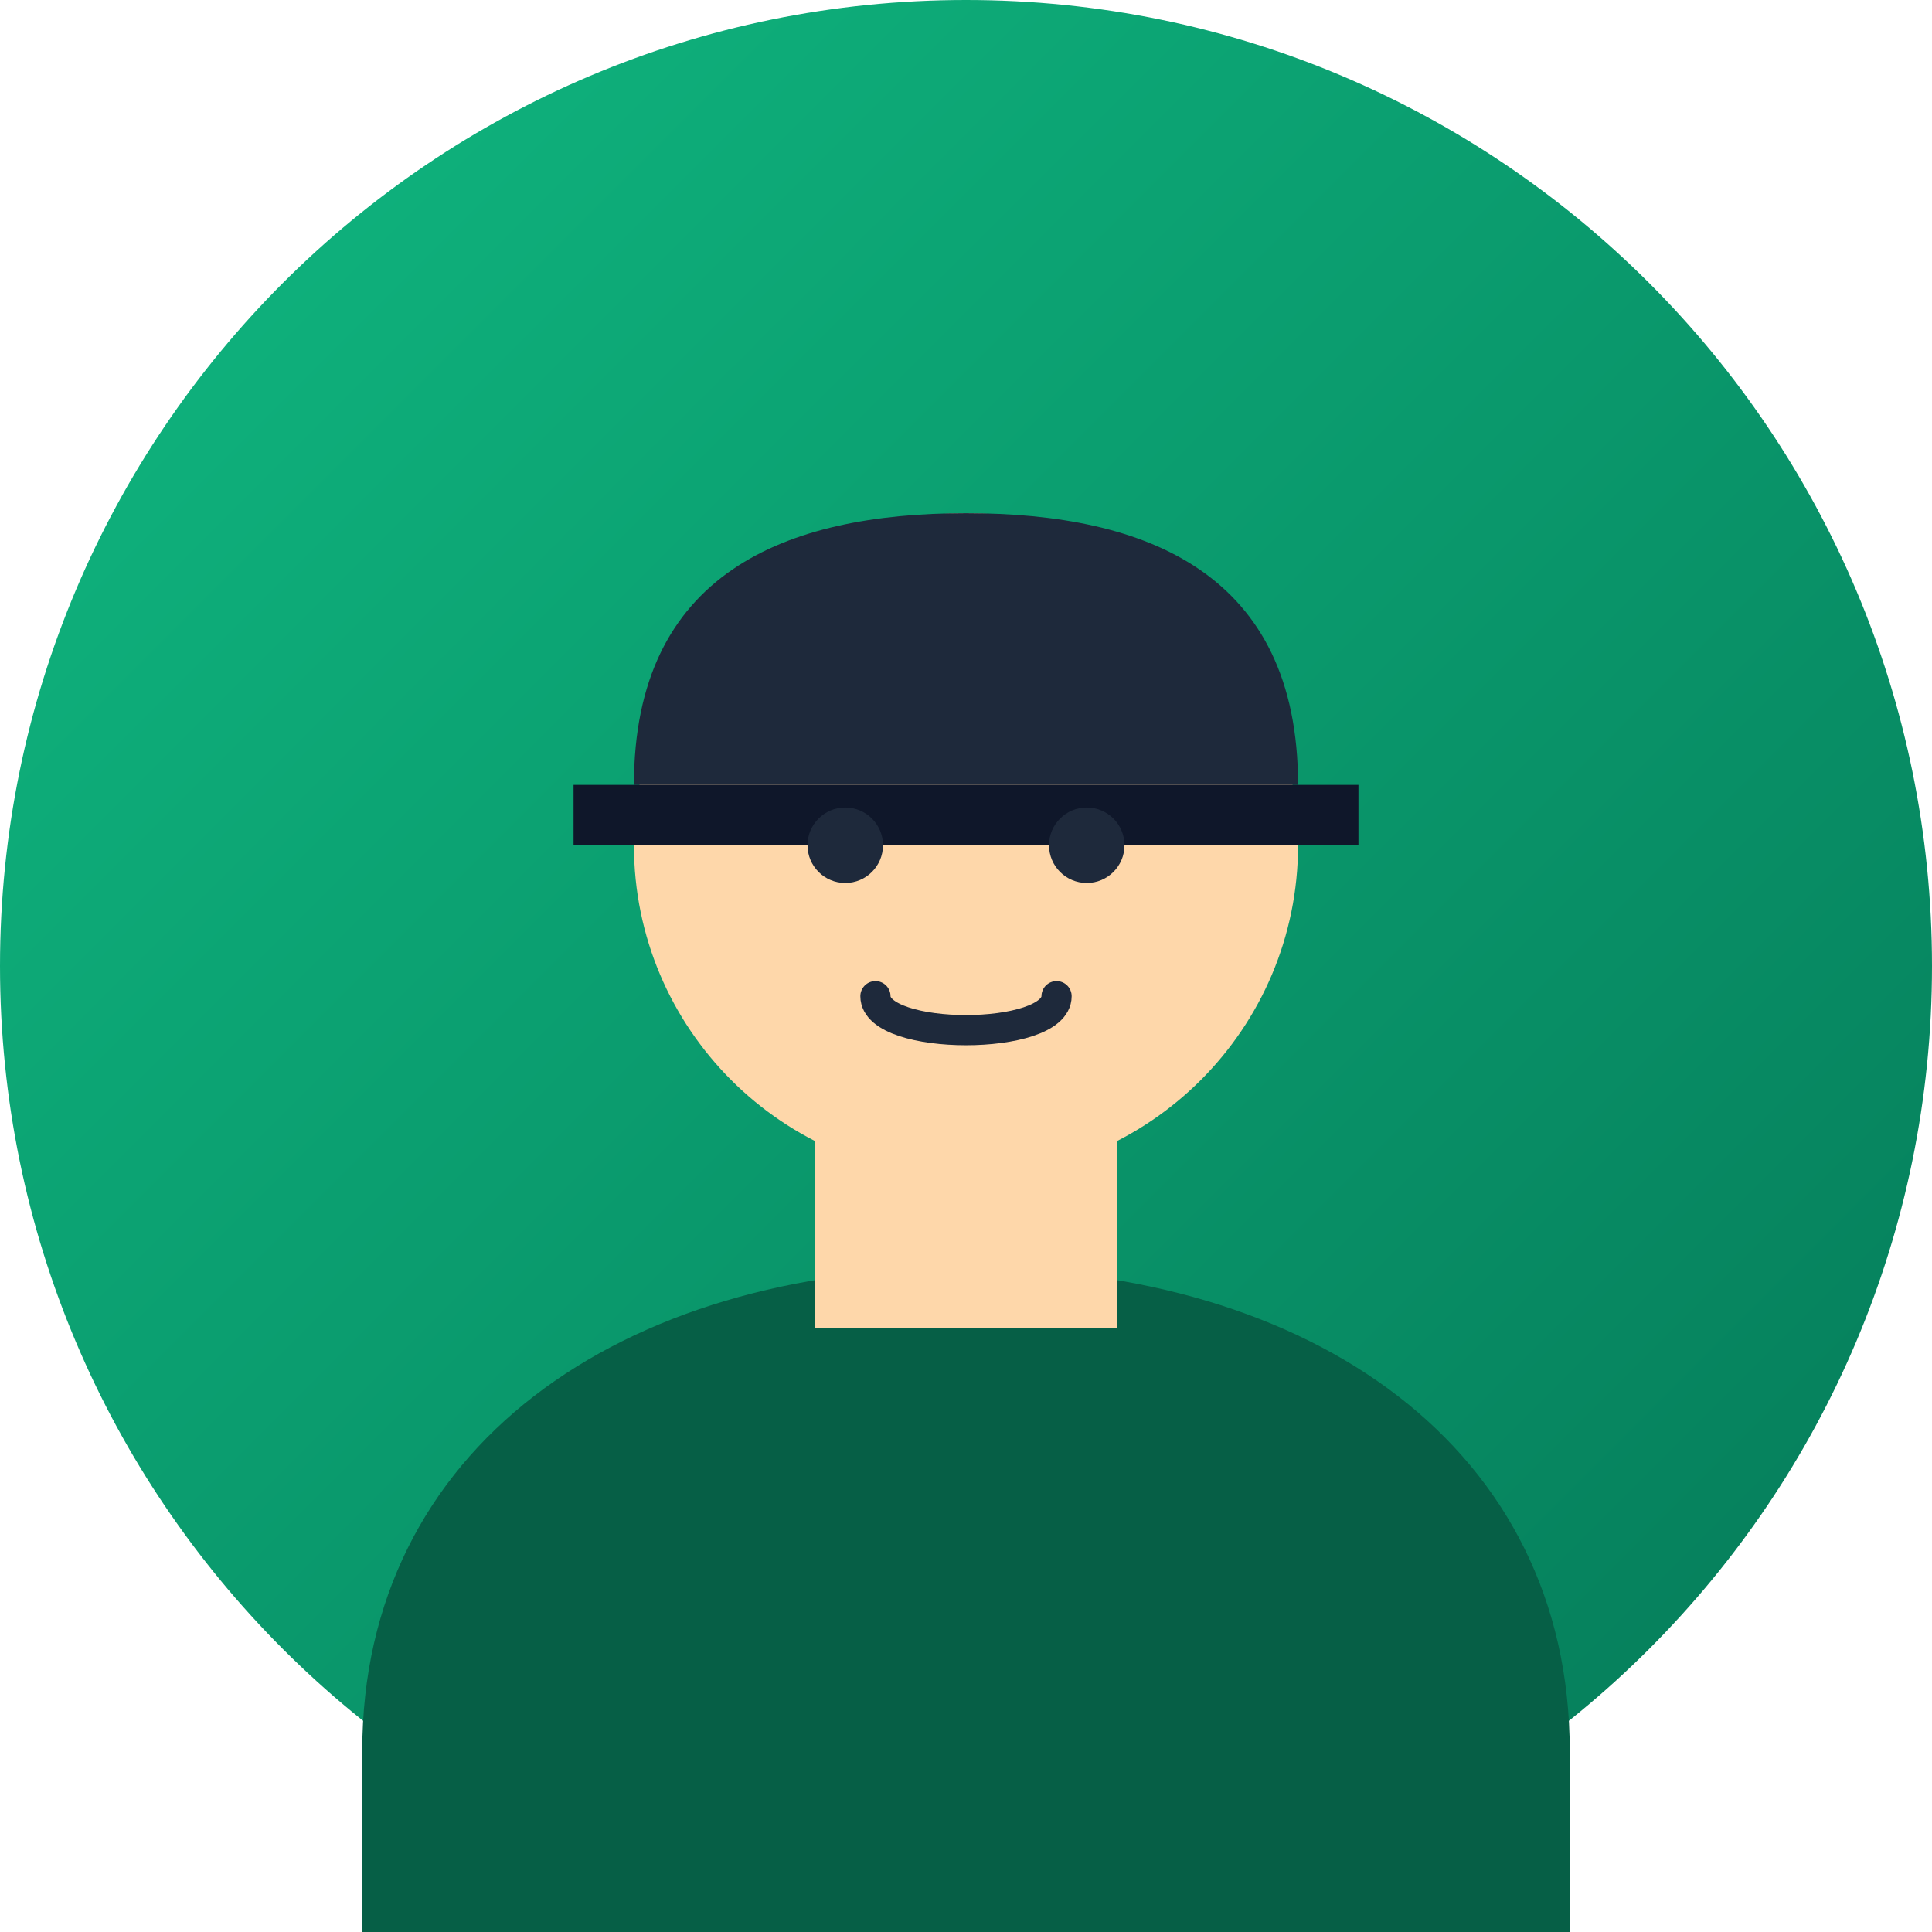
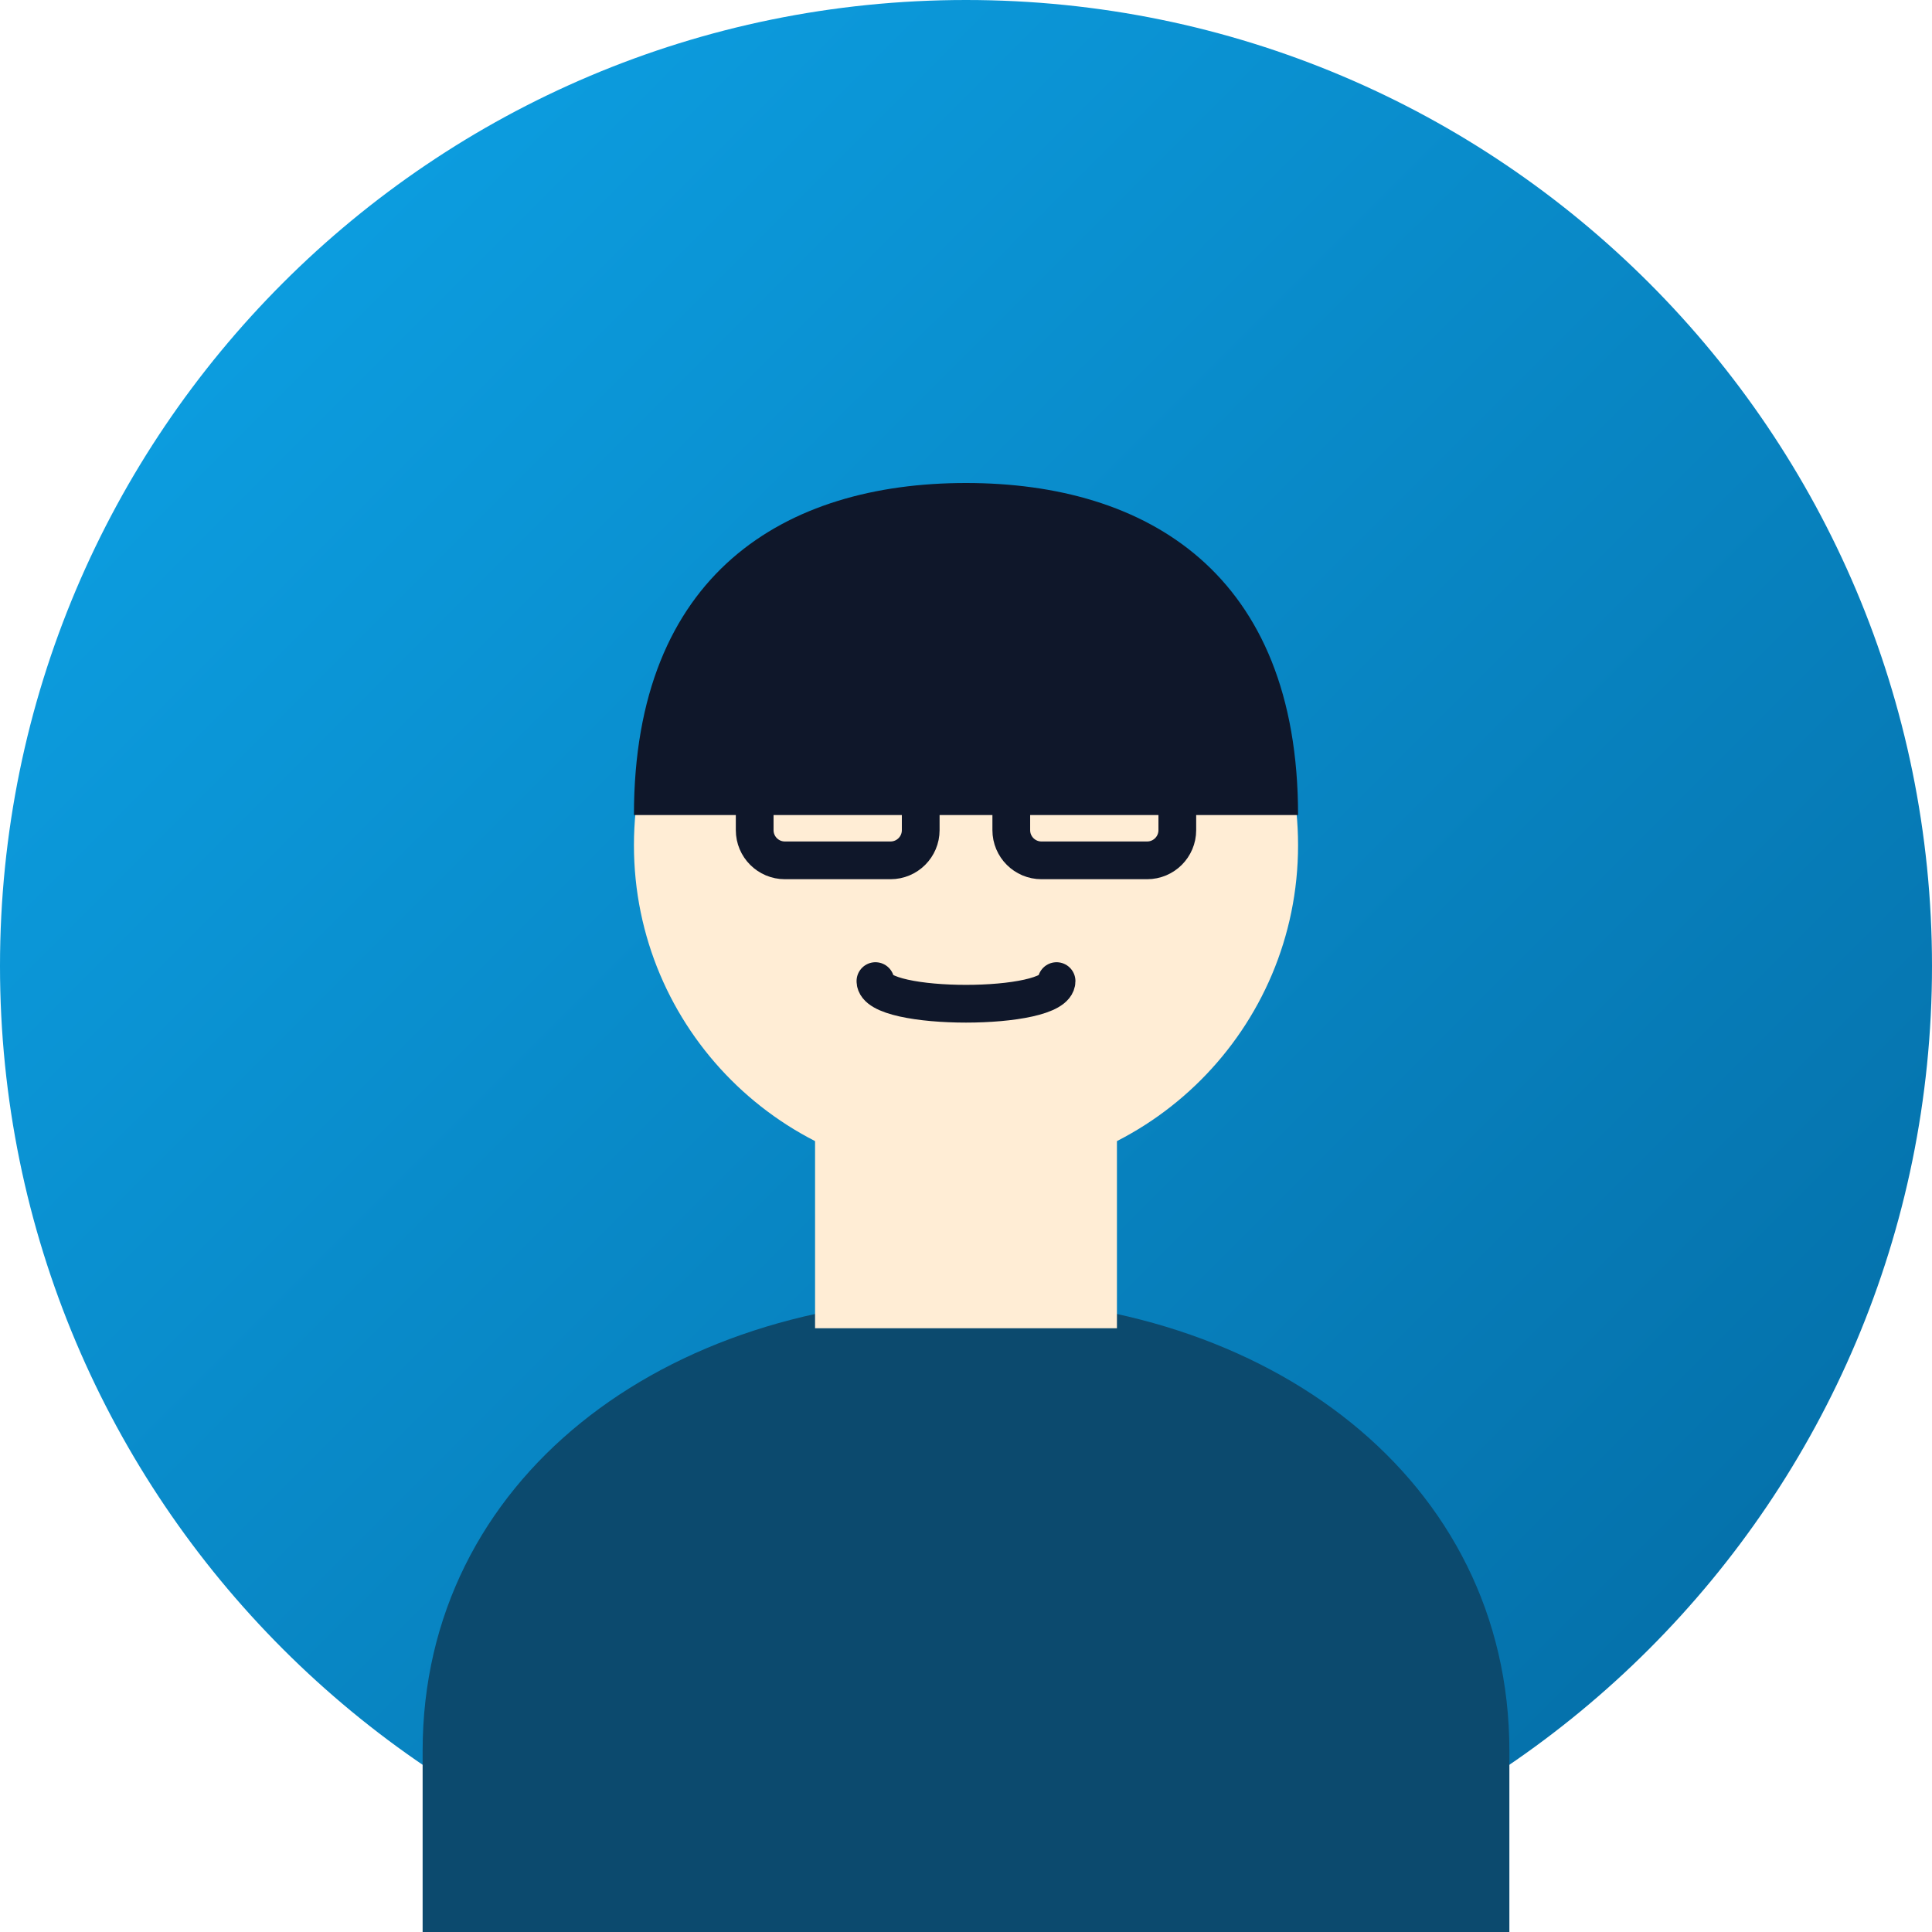
<svg xmlns="http://www.w3.org/2000/svg" width="128" height="128" viewBox="0 0 128 128" fill="none">
  <defs>
-     <linearGradient id="boy2Bg" x1="0" y1="0" x2="128" y2="128" gradientUnits="userSpaceOnUse">
-       <stop stop-color="#10b981" />
-       <stop offset="1" stop-color="#047857" />
+     <linearGradient id="b2bg" x1="0" y1="0" x2="128" y2="128" gradientUnits="userSpaceOnUse">
+       <stop stop-color="#0ea5e9" />
+       <stop offset="1" stop-color="#0369a1" />
    </linearGradient>
  </defs>
-   <circle cx="64" cy="64" r="64" fill="url(#boy2Bg)" />
-   <path d="M24 116C24 96 41 84 64 84C87 84 104 96 104 116V128H24V116Z" fill="#065f46" />
-   <rect x="54" y="72" width="20" height="16" fill="#fed7aa" />
-   <circle cx="64" cy="56" r="22" fill="#fed7aa" />
-   <path d="M42 52C42 38 52 34 64 34C76 34 86 38 86 52H42Z" fill="#1e293b" />
-   <path d="M38 52H90V56H38V52Z" fill="#0f172a" />
-   <circle cx="56" cy="56" r="2.5" fill="#1e293b" />
-   <circle cx="72" cy="56" r="2.5" fill="#1e293b" />
-   <path d="M58 66C58 69 70 69 70 66" stroke="#1e293b" stroke-width="2" stroke-linecap="round" />
+   <circle cx="64" cy="64" r="64" fill="url(#b2bg)" />
+   <path d="M28 116C28 98 44 86 64 86C84 86 100 98 100 116V128H28V116Z" fill="#0c4a6e" />
+   <rect x="54" y="74" width="20" height="14" fill="#ffedd5" />
+   <circle cx="64" cy="56" r="22" fill="#ffedd5" />
+   <path d="M42 54C42 38 52 32 64 32C76 32 86 38 86 54H42Z" fill="#0f172a" />
+   <rect x="50" y="48" width="11" height="9" rx="2" fill="none" stroke="#0f172a" stroke-width="2.5" />
+   <rect x="67" y="48" width="11" height="9" rx="2" fill="none" stroke="#0f172a" stroke-width="2.5" />
+   <line x1="61" y1="52" x2="67" y2="52" stroke="#0f172a" stroke-width="2.5" />
+   <path d="M58 65C58 67 70 67 70 65" stroke="#0f172a" stroke-width="2.5" stroke-linecap="round" />
</svg>
